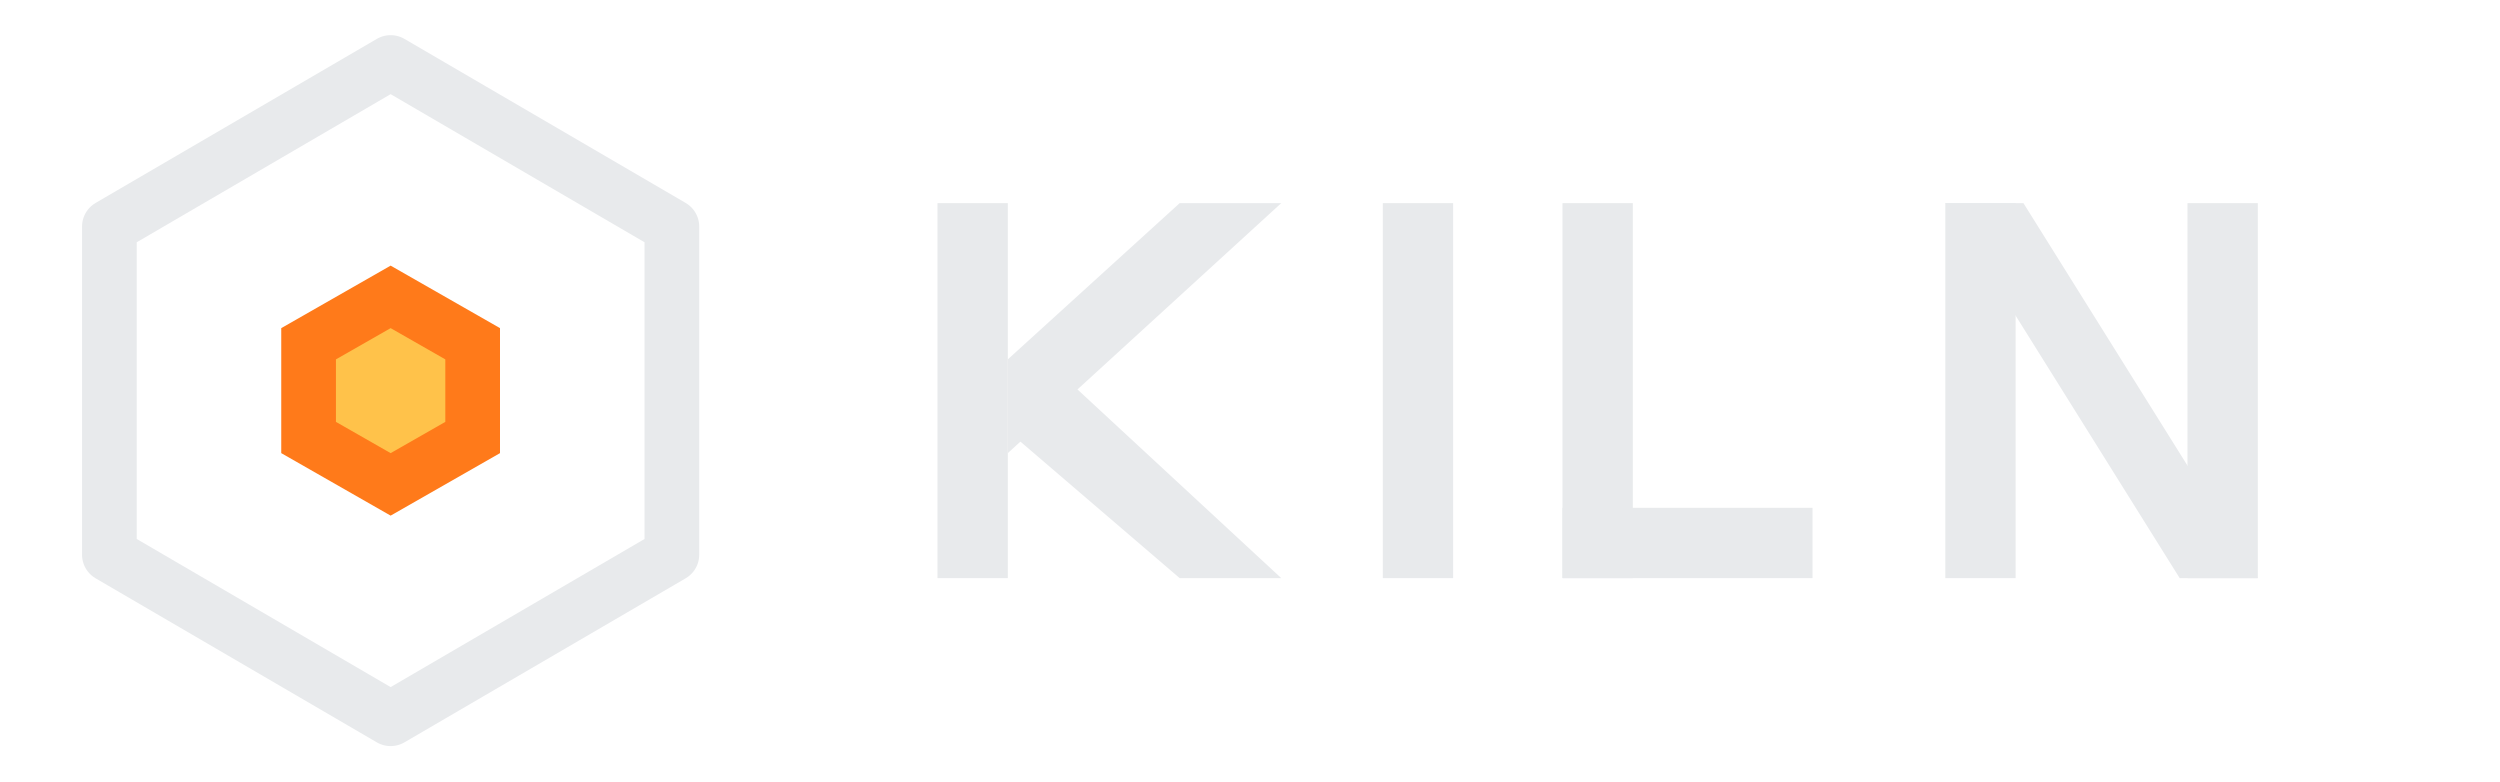
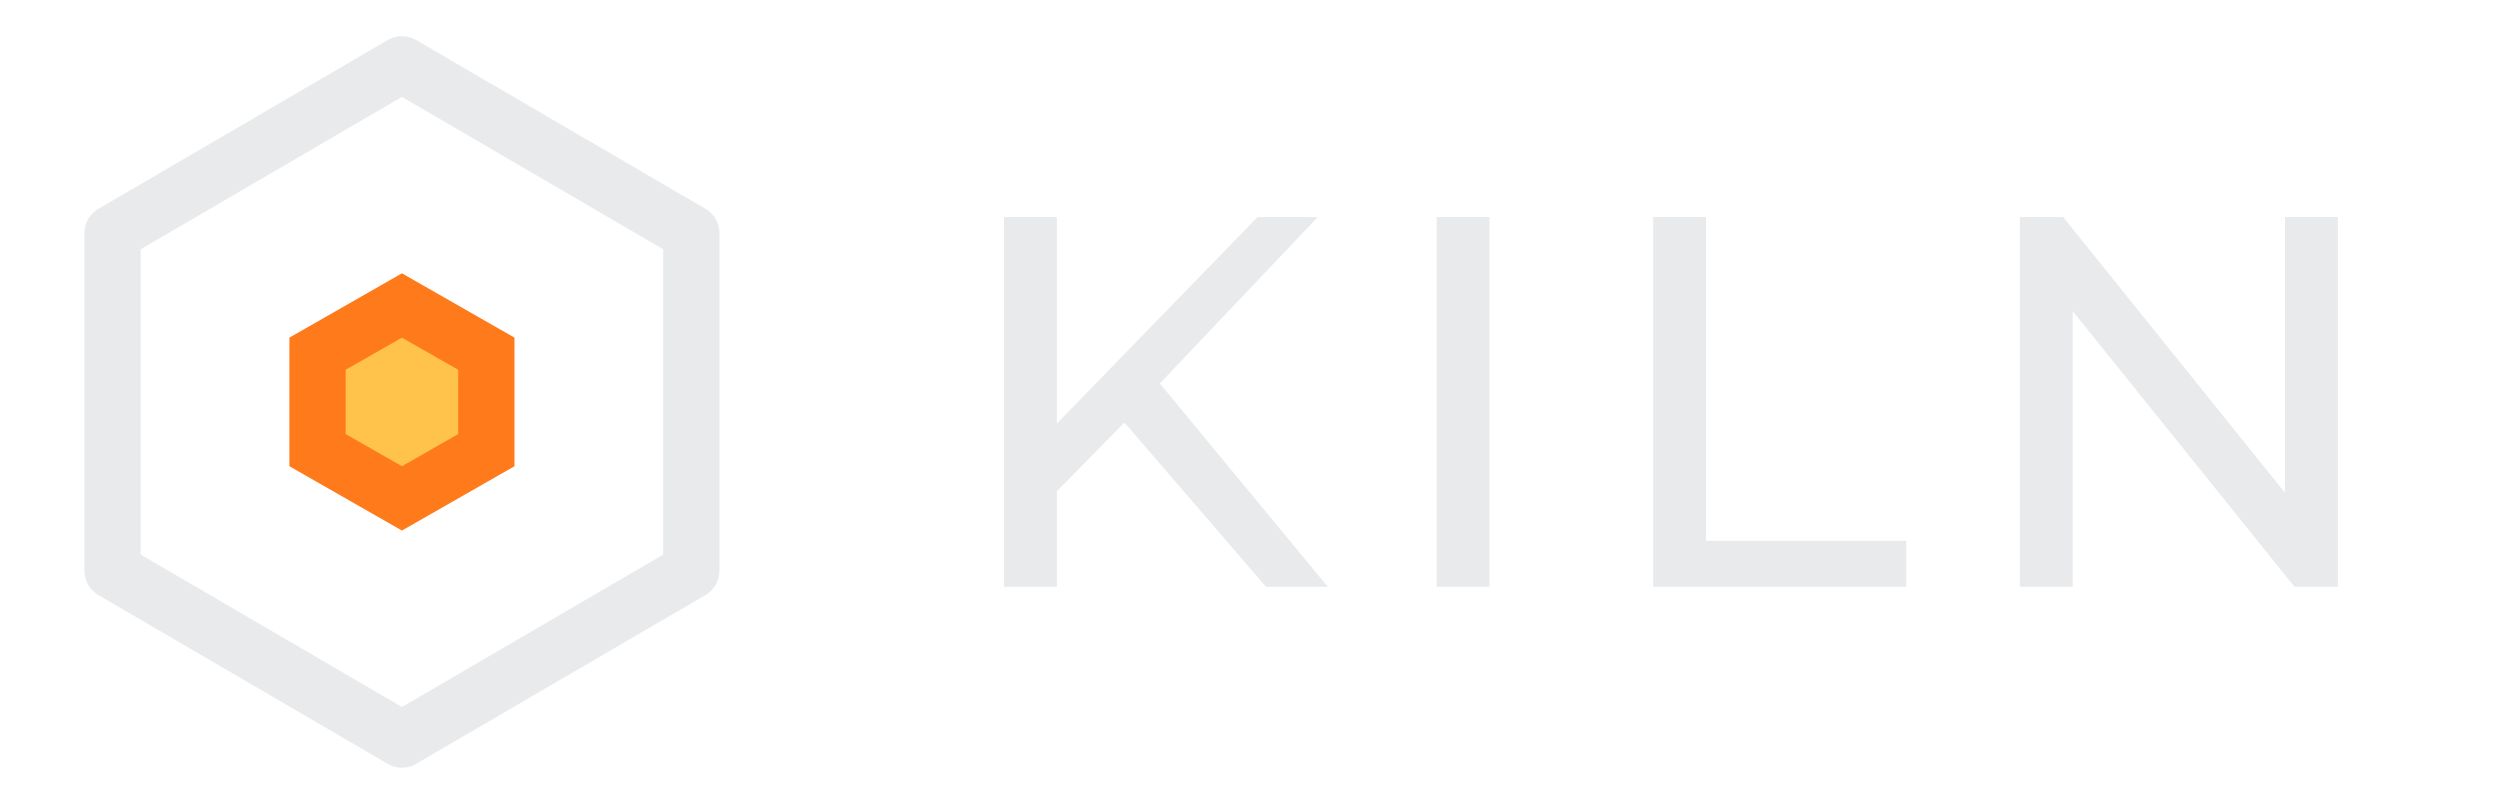
- <svg xmlns="http://www.w3.org/2000/svg" width="320" height="100" viewBox="0 0 320 100" role="img" aria-label="Kiln">
+ <svg xmlns="http://www.w3.org/2000/svg" width="311" height="100" viewBox="0 0 311 100" role="img" aria-label="Kiln">
  <path d="M50 8 L86 29 L86 71 L50 92 L14 71 L14 29 Z" fill="none" stroke="#E8EAEC" stroke-width="7" stroke-linejoin="round" />
  <path d="M50 34 L64 42 L64 58 L50 66 L36 58 L36 42 Z" fill="#FF7A1A" />
  <path d="M50 42 L57 46 L57 54 L50 58 L43 54 L43 46 Z" fill="#FFC24A" />
  <g fill="#E8EAEC">
-     <rect x="120" y="26" width="9" height="48" />
-     <polygon points="129,46 151,26 164,26 129,58" />
-     <polygon points="137,49 164,74 151,74 130,56" />
-     <rect x="177" y="26" width="9" height="48" />
-     <rect x="200" y="26" width="9" height="48" />
-     <rect x="200" y="65" width="32" height="9" />
-     <rect x="249" y="26" width="9" height="48" />
-     <rect x="280" y="26" width="9" height="48" />
-     <polygon points="249,26 259,26 289,74 279,74" />
+     <path transform="translate(118.00 73.00) scale(0.06571 -0.06571)" d="M333 311 205 181V0H105V700H205V309L585 700H699L400 385L718 0H601Z" />
+     <path transform="translate(171.82 73.00) scale(0.06571 -0.06571)" d="M105 700H205V0H105Z" />
+     <path transform="translate(198.76 73.00) scale(0.06571 -0.06571)" d="M105 700H205V87H584V0H105Z" />
+     <path transform="translate(244.37 73.00) scale(0.06571 -0.06571)" d="M707 700V0H625L205 522V0H105V700H187L607 178V700Z" />
  </g>
</svg>
